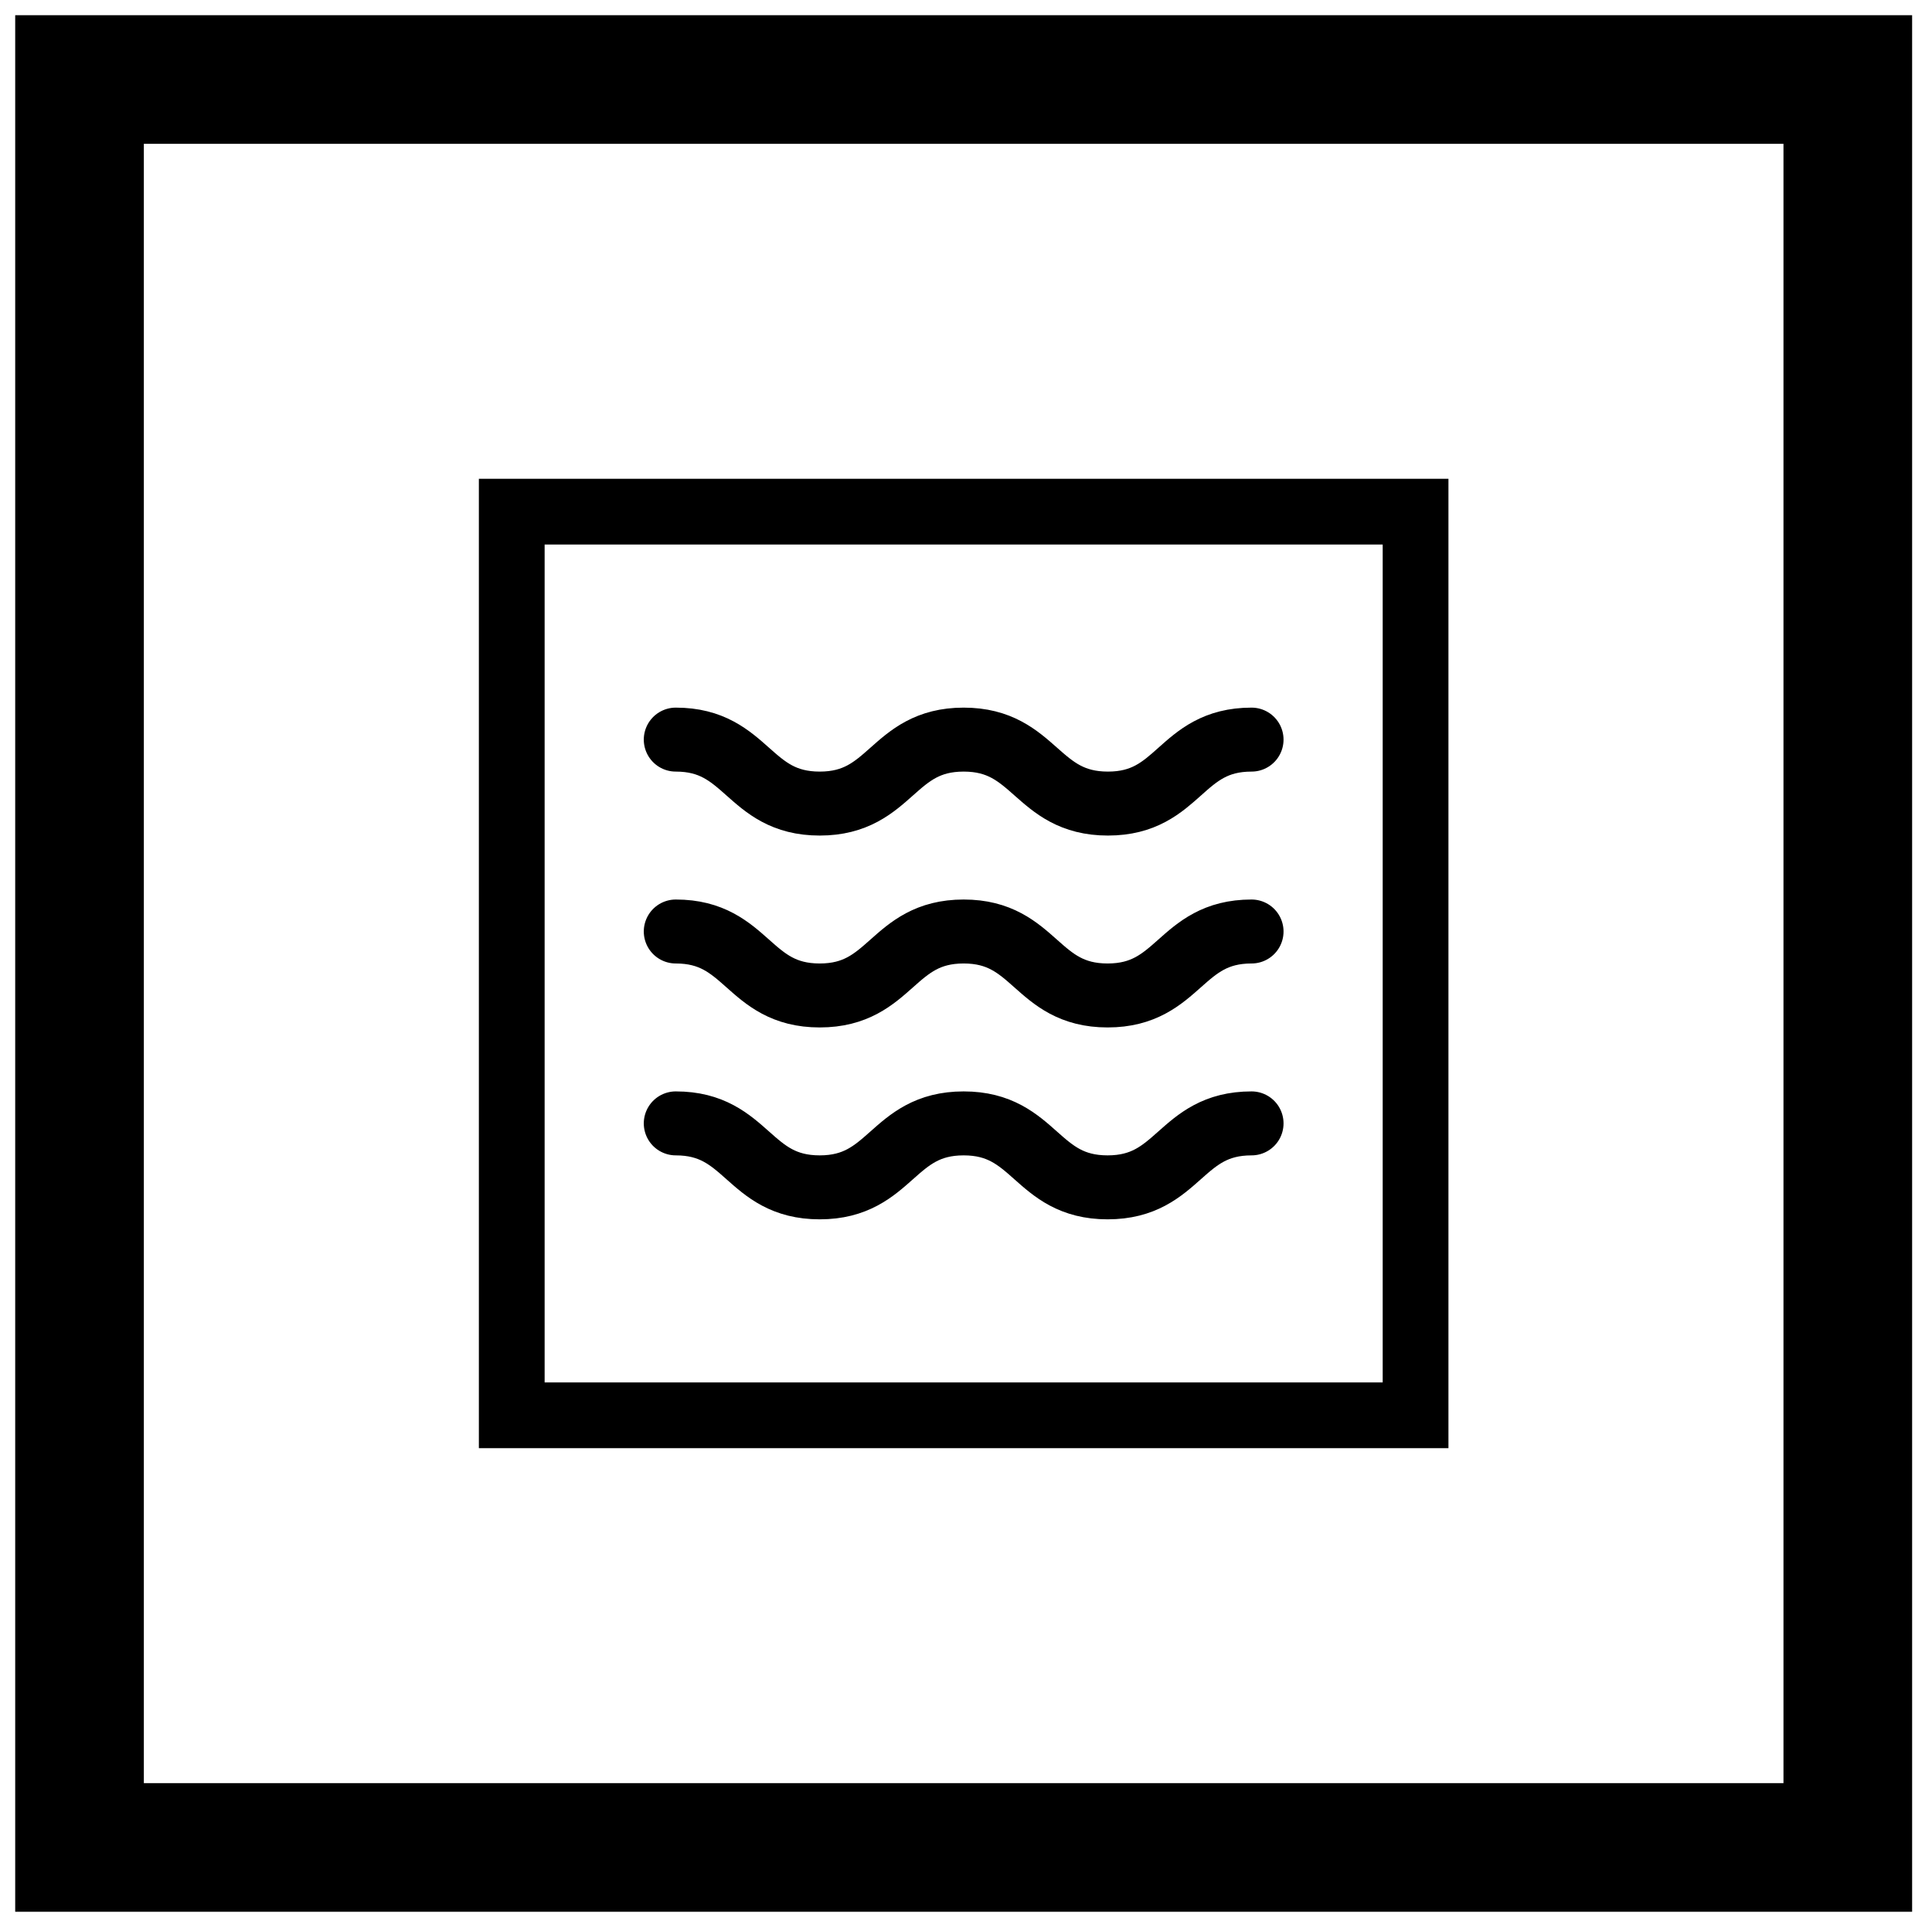
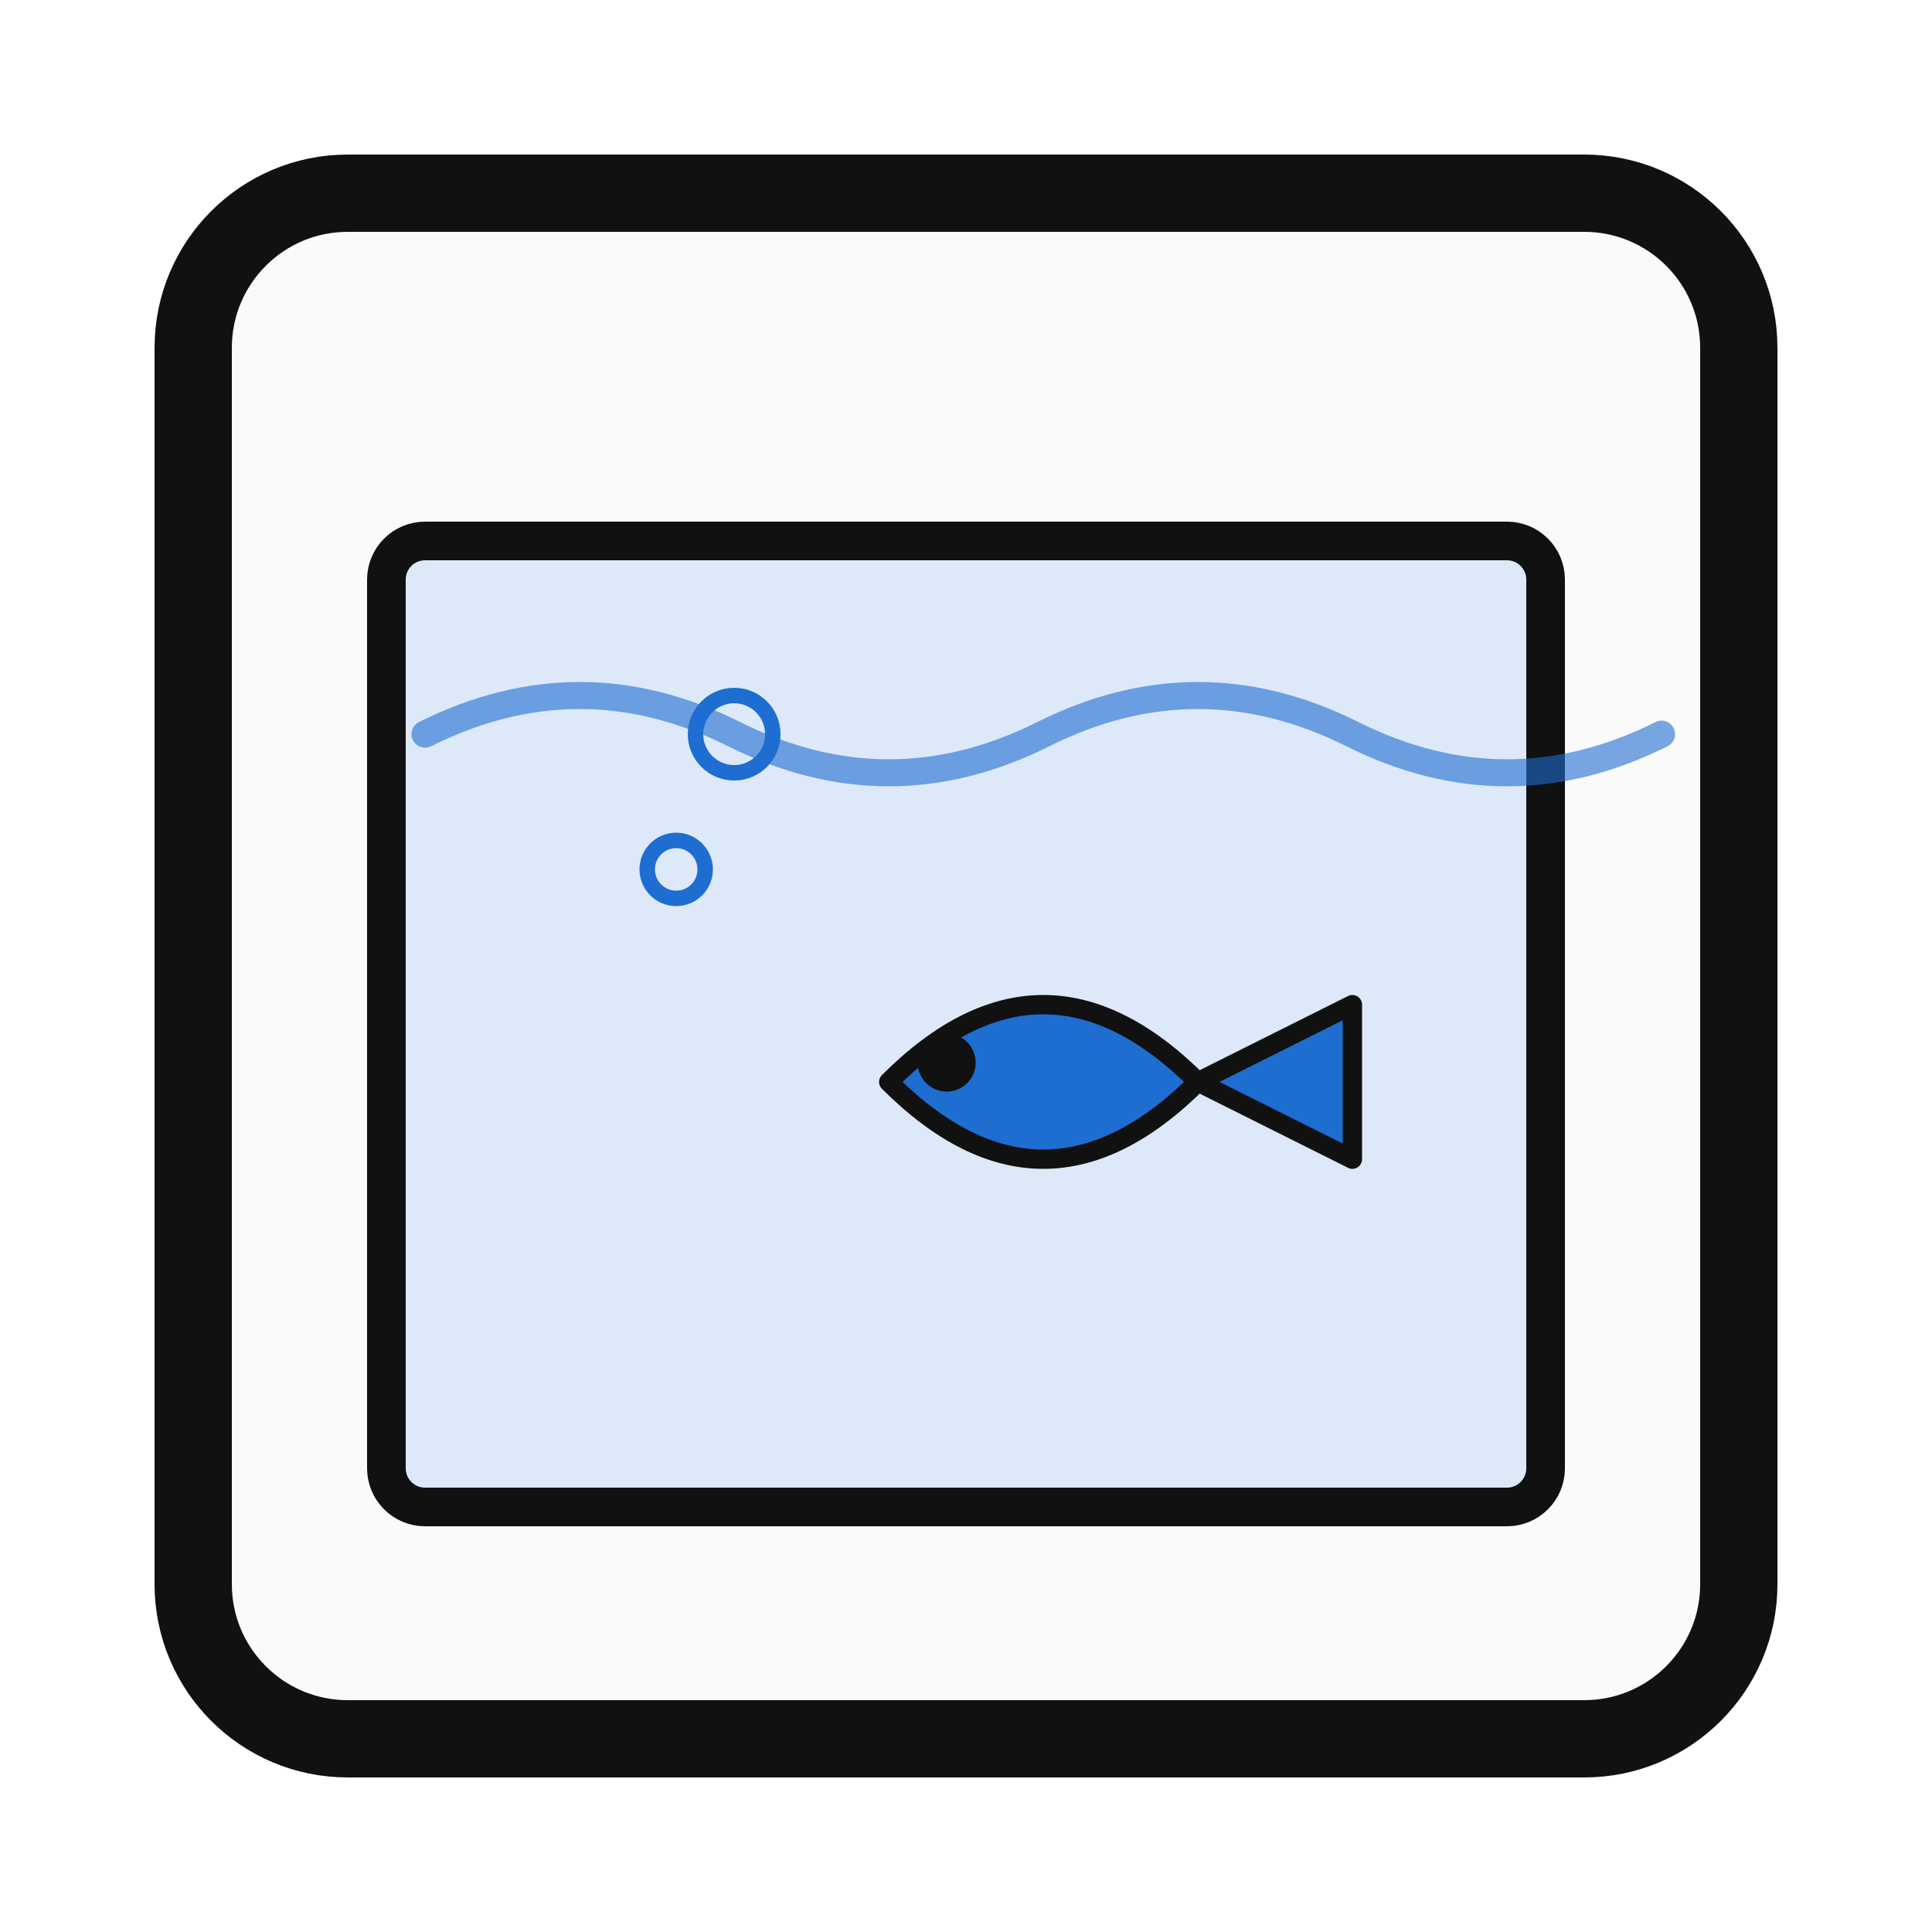
- <svg xmlns="http://www.w3.org/2000/svg" width="413" height="412" xml:space="preserve" overflow="hidden" version="1.1" id="svg11">
-   <defs id="defs11" />
-   <rect x="17" y="17" width="378" height="378" stroke="#000000" stroke-width="27.5" stroke-linecap="butt" stroke-linejoin="miter" stroke-miterlimit="8" stroke-opacity="1" fill="none" id="rect1" />
-   <rect x="109.396" y="109.396" width="193.208" height="193.208" stroke="#000000" stroke-width="14.056" stroke-linecap="butt" stroke-linejoin="miter" stroke-miterlimit="8" stroke-opacity="1" fill="none" id="rect1-2" />
-   <g id="wave" transform="matrix(6.83791,0,0,6.83791,123.9451,123.9451)">
-     <path id="primary" d="m 21,11 c -2.25,0 -2.25,2 -4.5,2 C 14.25,13 14.25,11 12,11 9.75,11 9.75,13 7.5,13 5.25,13 5.25,11 3,11" fill="none" stroke="#000000" stroke-linecap="round" stroke-linejoin="round" stroke-width="2" />
-     <path id="primary-2" data-name="primary" d="M 3,5 C 5.25,5 5.25,7 7.5,7 9.75,7 9.75,5 12,5 14.25,5 14.26,7 16.51,7 18.76,7 18.75,5 21,5" fill="none" stroke="#000000" stroke-linecap="round" stroke-linejoin="round" stroke-width="2" />
-     <path id="primary-3" data-name="primary" d="m 21,17 c -2.25,0 -2.25,2 -4.5,2 C 14.25,19 14.25,17 12,17 9.75,17 9.75,19 7.5,19 5.25,19 5.25,17 3,17" fill="none" stroke="#000000" stroke-linecap="round" stroke-linejoin="round" stroke-width="2" />
-   </g>
+ <svg xmlns="http://www.w3.org/2000/svg" viewBox="0 0 100 100" width="100%" height="100%" preserveAspectRatio="xMidYMid meet" fill="none" stroke="#111111" stroke-linecap="round" stroke-linejoin="round" font-family="-apple-system, BlinkMacSystemFont, 'Segoe UI', Roboto, sans-serif">
+   <rect x="10" y="10" width="80" height="80" rx="8" ry="8" fill="#fafafa" stroke="#111111" stroke-width="4" />
+   <rect x="20" y="28" width="60" height="50" rx="2" fill="#dde9f8" stroke="#111111" stroke-width="2" />
+   <path d="M 22 38 q 8 -4 16 0 q 8 4 16 0 q 8 -4 16 0 q 8 4 16 0" fill="none" stroke="#1e6dd1" stroke-width="1.4" opacity="0.6" />
+   <path d="M 46.0 56.0 q 8 -8 16 0 q -8 8 -16 0 Z" fill="#1e6dd1" stroke="#111111" stroke-width="1" />
+   <path d="M 62.0 56.0 l 8 -4 l 0 8 z" fill="#1e6dd1" stroke="#111111" stroke-width="1" />
+   <circle cx="49.0" cy="55.0" r="1" fill="#111111" />
+   <circle cx="35.0" cy="45.0" r="1.5" fill="none" stroke="#1e6dd1" stroke-width="0.8" />
+   <circle cx="38.0" cy="38.0" r="2" fill="none" stroke="#1e6dd1" stroke-width="0.8" />
</svg>
